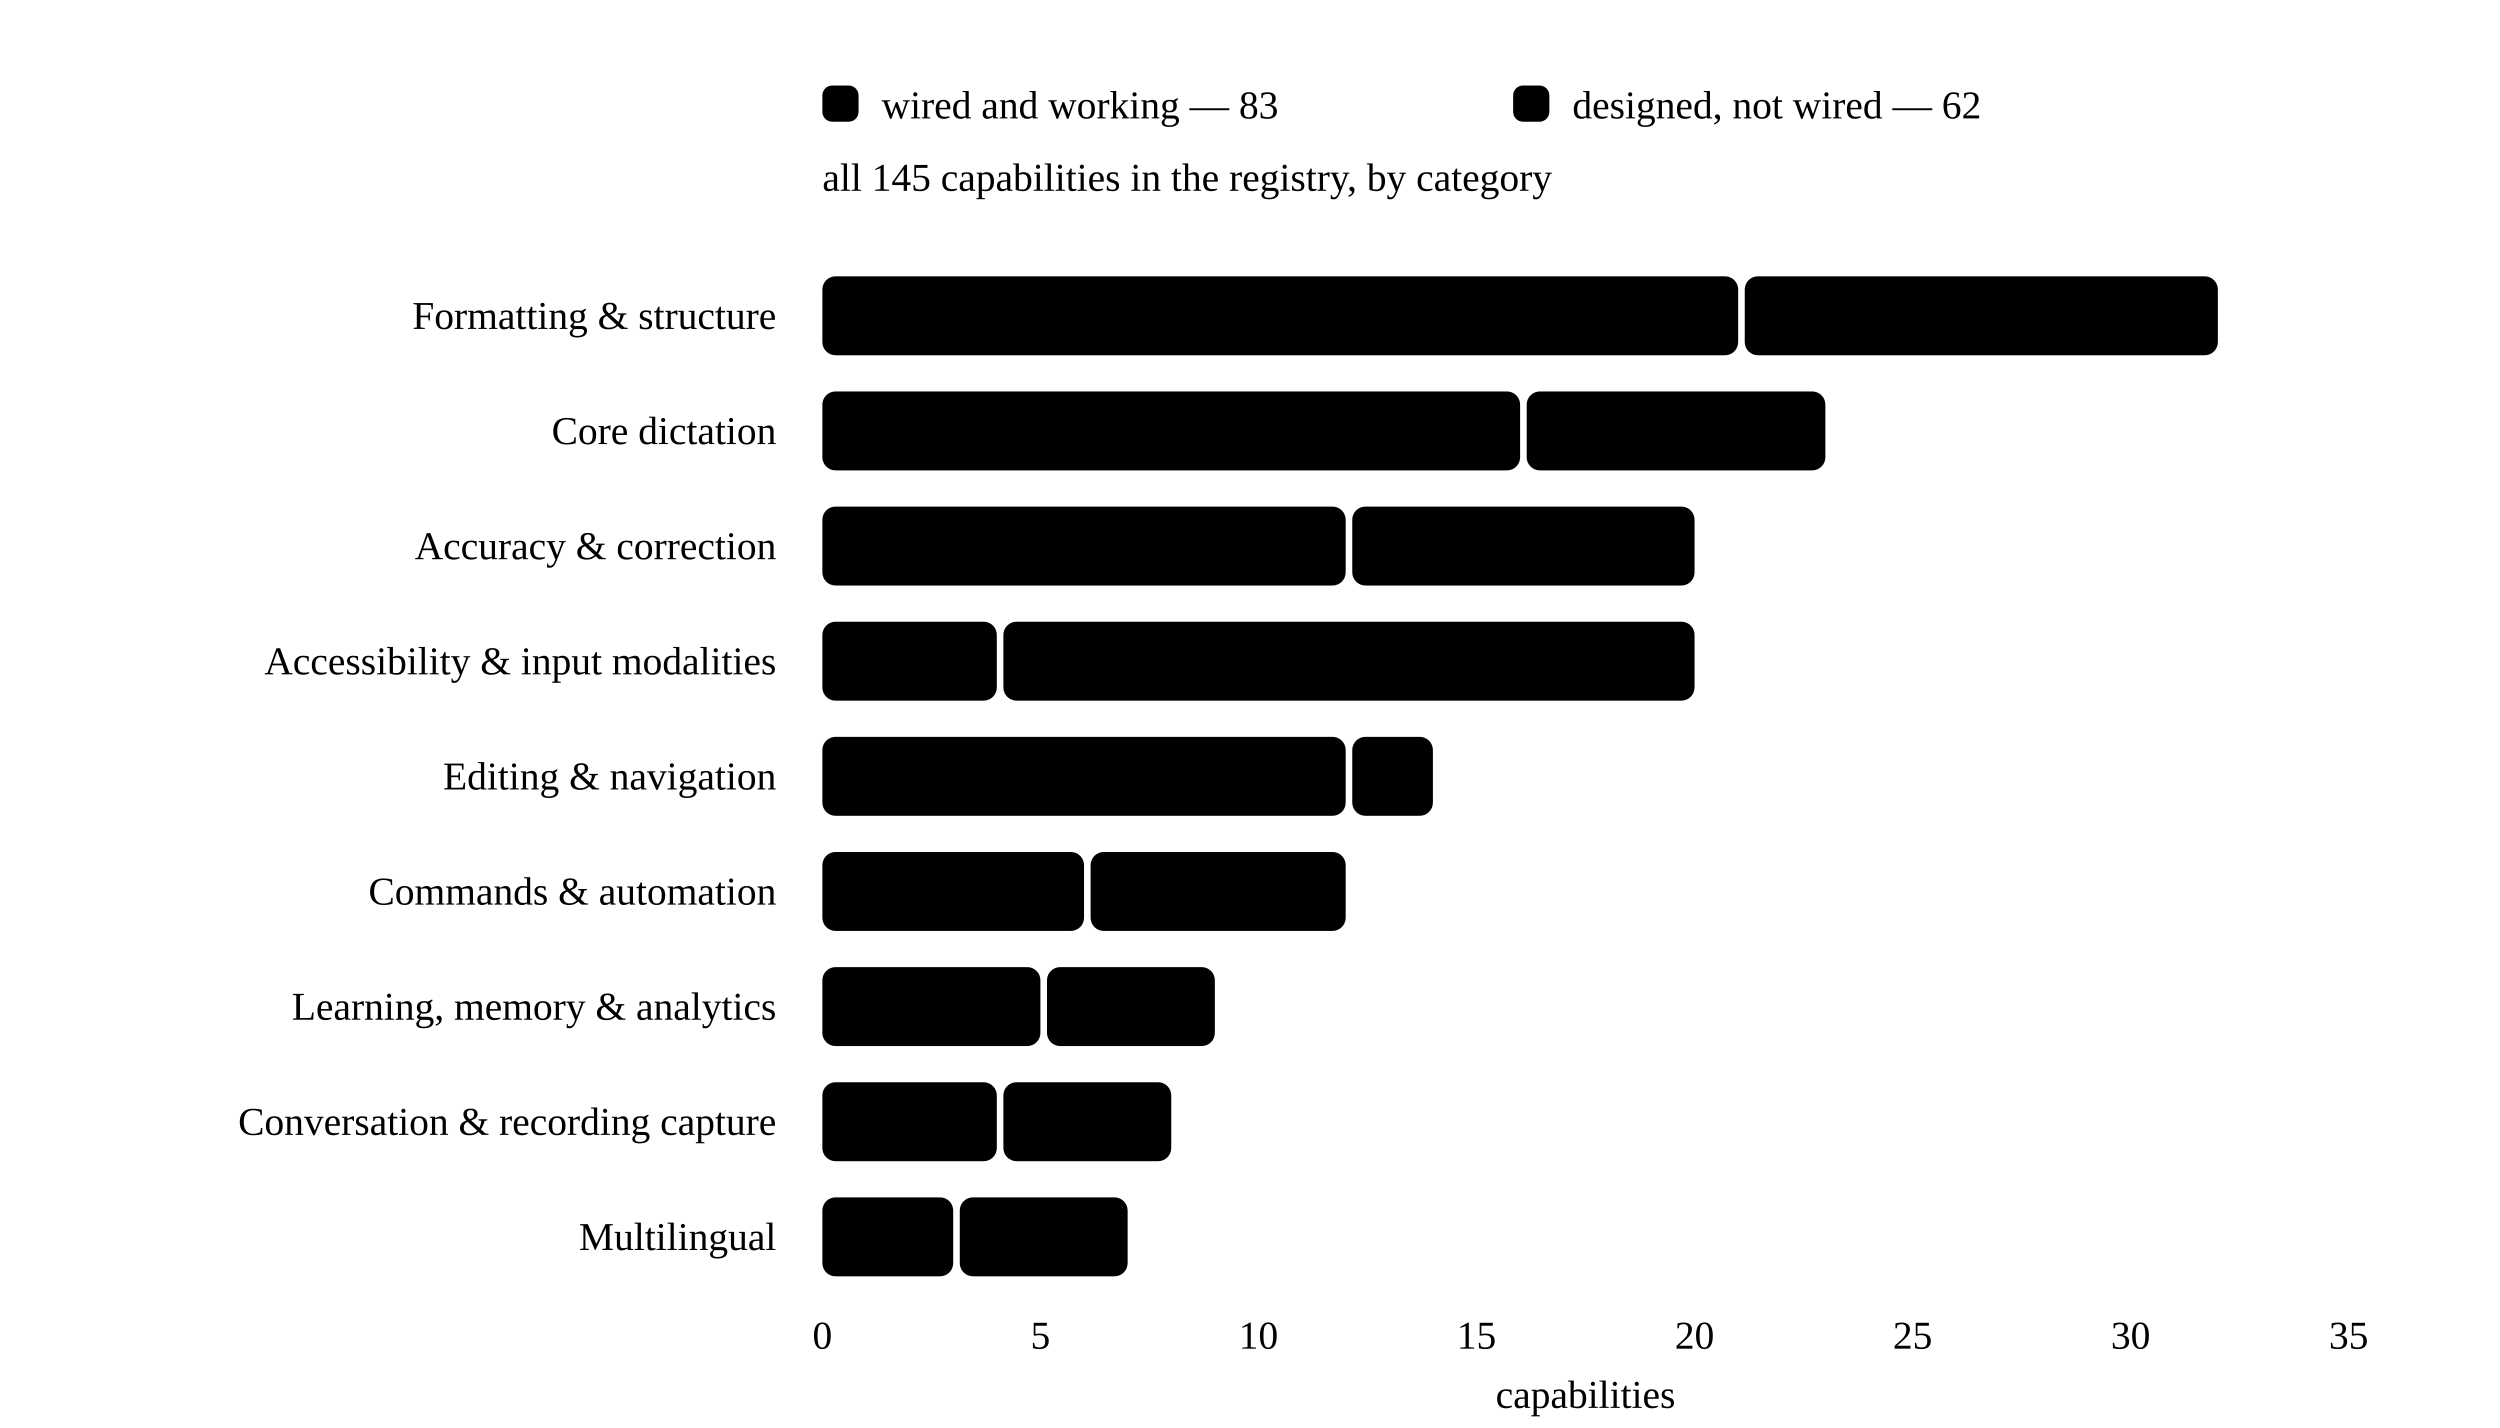
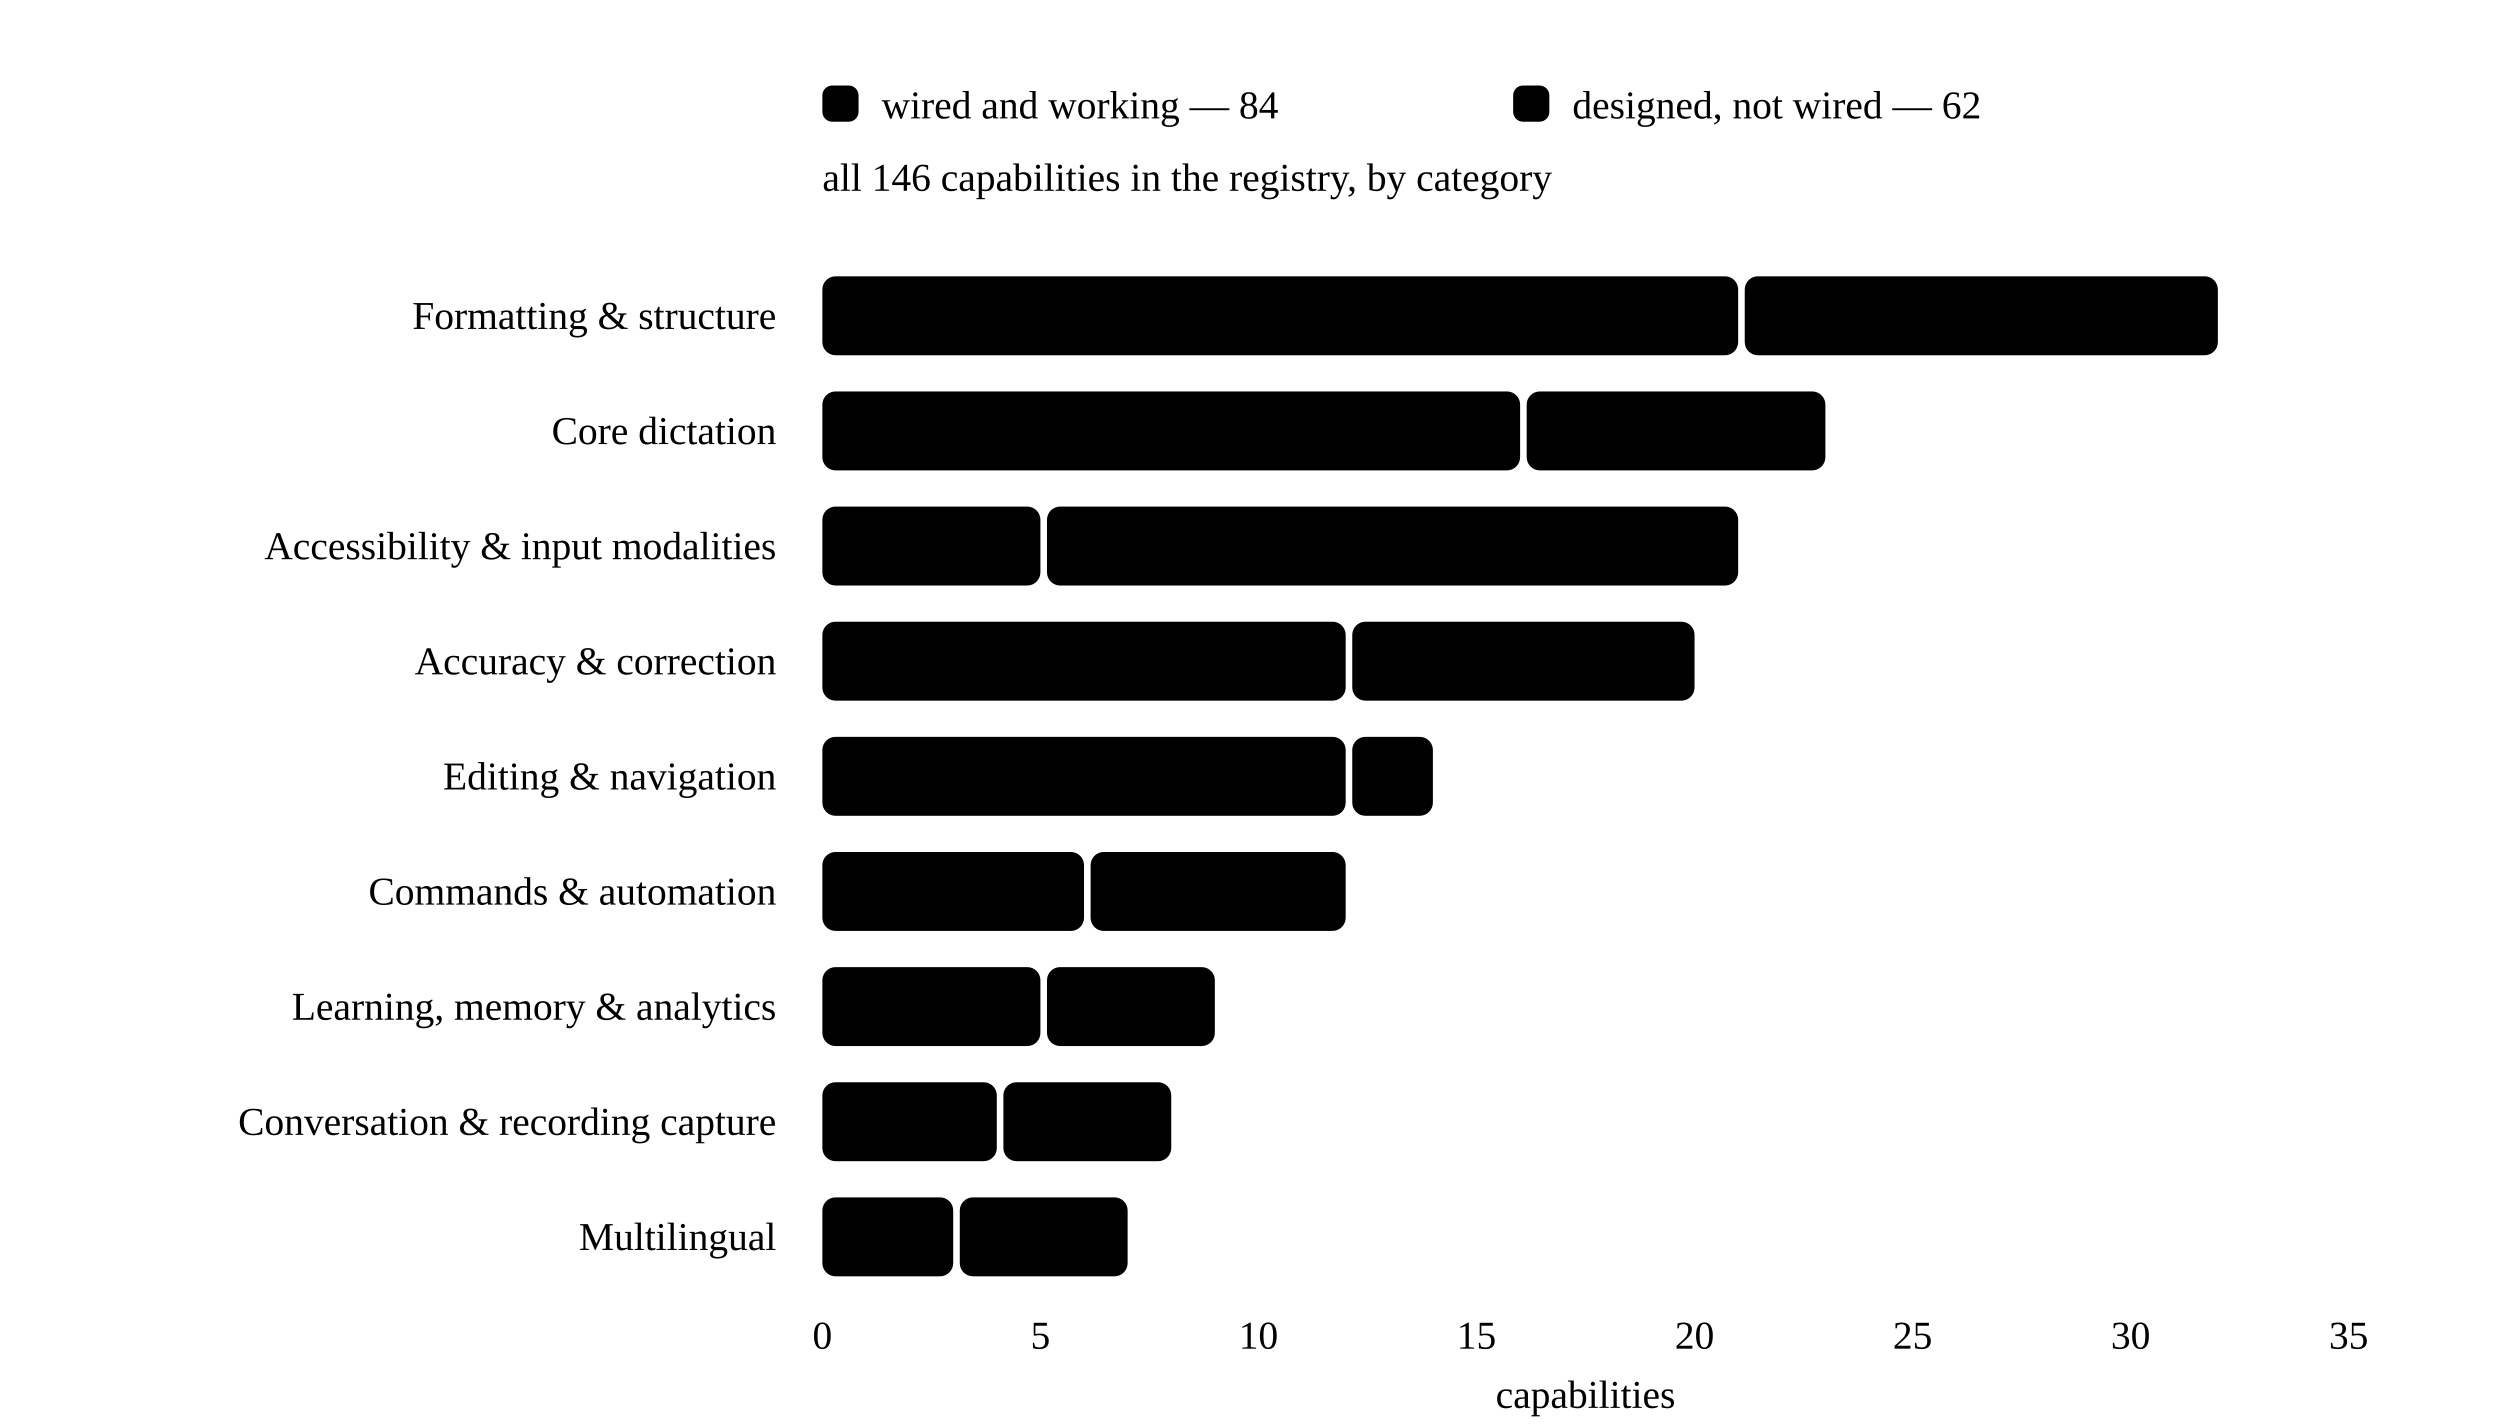
<svg xmlns="http://www.w3.org/2000/svg" class="yz-fig yz-fig--capabilities" viewBox="0 0 760 434" role="img" aria-labelledby="capabilities-t capabilities-d">
  <rect class="yz-swatch yz-bar--ship" x="250" y="26" width="11" height="11" rx="3" />
-   <text class="yz-l" x="268" y="36">wired and working — 83</text>
+   <text class="yz-l" x="268" y="36">wired and working — 84</text>
  <rect class="yz-swatch yz-bar--plan" x="460" y="26" width="11" height="11" rx="3" />
  <text class="yz-l" x="478" y="36">designed, not wired — 62</text>
-   <text class="yz-s" x="250" y="58">all 145 capabilities in the registry, by category</text>
+   <text class="yz-s" x="250" y="58">all 146 capabilities in the registry, by category</text>
  <path class="yz-grid" d="M 250 78 L 250 392" />
  <text class="yz-m" x="250" y="410" text-anchor="middle">0</text>
  <path class="yz-grid" d="M 316.286 78 L 316.286 392" />
  <text class="yz-m" x="316.286" y="410" text-anchor="middle">5</text>
  <path class="yz-grid" d="M 382.571 78 L 382.571 392" />
  <text class="yz-m" x="382.571" y="410" text-anchor="middle">10</text>
  <path class="yz-grid" d="M 448.857 78 L 448.857 392" />
  <text class="yz-m" x="448.857" y="410" text-anchor="middle">15</text>
  <path class="yz-grid" d="M 515.143 78 L 515.143 392" />
  <text class="yz-m" x="515.143" y="410" text-anchor="middle">20</text>
  <path class="yz-grid" d="M 581.429 78 L 581.429 392" />
  <text class="yz-m" x="581.429" y="410" text-anchor="middle">25</text>
  <path class="yz-grid" d="M 647.714 78 L 647.714 392" />
  <text class="yz-m" x="647.714" y="410" text-anchor="middle">30</text>
  <path class="yz-grid" d="M 714 78 L 714 392" />
  <text class="yz-m" x="714" y="410" text-anchor="middle">35</text>
  <text class="yz-m" x="482" y="428" text-anchor="middle">capabilities</text>
  <text class="yz-l" x="236" y="100" text-anchor="end">Formatting &amp; structure</text>
  <g class="yz-node">
    <rect class="yz-bar yz-bar--ship" x="250" y="84" width="278.4" height="24" rx="4" style="--yz-delay:0s" />
  </g>
  <g class="yz-node">
    <rect class="yz-bar yz-bar--plan" x="530.4" y="84" width="143.829" height="24" rx="4" style="--yz-delay:0s" />
  </g>
  <text class="yz-v yz-on-ship" x="520.4" y="100" text-anchor="end">21</text>
  <text class="yz-v yz-on-plan" x="666.229" y="100" text-anchor="end">11</text>
  <text class="yz-l" x="236" y="135" text-anchor="end">Core dictation</text>
  <g class="yz-node">
    <rect class="yz-bar yz-bar--ship" x="250" y="119" width="212.114" height="24" rx="4" style="--yz-delay:0.06s" />
  </g>
  <g class="yz-node">
    <rect class="yz-bar yz-bar--plan" x="464.114" y="119" width="90.8" height="24" rx="4" style="--yz-delay:0.06s" />
  </g>
  <text class="yz-v yz-on-ship" x="454.114" y="135" text-anchor="end">16</text>
  <text class="yz-v yz-on-plan" x="546.914" y="135" text-anchor="end">7</text>
-   <text class="yz-l" x="236" y="170" text-anchor="end">Accuracy &amp; correction</text>
+   <text class="yz-l" x="236" y="170" text-anchor="end">Accessibility &amp; input modalities</text>
  <g class="yz-node">
-     <rect class="yz-bar yz-bar--ship" x="250" y="154" width="159.086" height="24" rx="4" style="--yz-delay:0.12s" />
+     <rect class="yz-bar yz-bar--ship" x="250" y="154" width="66.286" height="24" rx="4" style="--yz-delay:0.12s" />
  </g>
  <g class="yz-node">
-     <rect class="yz-bar yz-bar--plan" x="411.086" y="154" width="104.057" height="24" rx="4" style="--yz-delay:0.12s" />
+     <rect class="yz-bar yz-bar--plan" x="318.286" y="154" width="210.114" height="24" rx="4" style="--yz-delay:0.12s" />
  </g>
-   <text class="yz-v yz-on-ship" x="401.086" y="170" text-anchor="end">12</text>
-   <text class="yz-v yz-on-plan" x="507.143" y="170" text-anchor="end">8</text>
-   <text class="yz-l" x="236" y="205" text-anchor="end">Accessibility &amp; input modalities</text>
+   <text class="yz-v yz-on-ship" x="308.286" y="170" text-anchor="end">5</text>
+   <text class="yz-v yz-on-plan" x="520.4" y="170" text-anchor="end">16</text>
+   <text class="yz-l" x="236" y="205" text-anchor="end">Accuracy &amp; correction</text>
  <g class="yz-node">
-     <rect class="yz-bar yz-bar--ship" x="250" y="189" width="53.029" height="24" rx="4" style="--yz-delay:0.18s" />
+     <rect class="yz-bar yz-bar--ship" x="250" y="189" width="159.086" height="24" rx="4" style="--yz-delay:0.18s" />
  </g>
  <g class="yz-node">
-     <rect class="yz-bar yz-bar--plan" x="305.029" y="189" width="210.114" height="24" rx="4" style="--yz-delay:0.18s" />
+     <rect class="yz-bar yz-bar--plan" x="411.086" y="189" width="104.057" height="24" rx="4" style="--yz-delay:0.18s" />
  </g>
-   <text class="yz-v yz-on-ship" x="295.029" y="205" text-anchor="end">4</text>
-   <text class="yz-v yz-on-plan" x="507.143" y="205" text-anchor="end">16</text>
+   <text class="yz-v yz-on-ship" x="401.086" y="205" text-anchor="end">12</text>
+   <text class="yz-v yz-on-plan" x="507.143" y="205" text-anchor="end">8</text>
  <text class="yz-l" x="236" y="240" text-anchor="end">Editing &amp; navigation</text>
  <g class="yz-node">
    <rect class="yz-bar yz-bar--ship" x="250" y="224" width="159.086" height="24" rx="4" style="--yz-delay:0.24s" />
  </g>
  <g class="yz-node">
    <rect class="yz-bar yz-bar--plan" x="411.086" y="224" width="24.514" height="24" rx="4" style="--yz-delay:0.24s" />
  </g>
  <text class="yz-v yz-on-ship" x="401.086" y="240" text-anchor="end">12</text>
  <text class="yz-v yz-on-plan" x="427.6" y="240" text-anchor="end">2</text>
  <text class="yz-l" x="236" y="275" text-anchor="end">Commands &amp; automation</text>
  <g class="yz-node">
    <rect class="yz-bar yz-bar--ship" x="250" y="259" width="79.543" height="24" rx="4" style="--yz-delay:0.3s" />
  </g>
  <g class="yz-node">
    <rect class="yz-bar yz-bar--plan" x="331.543" y="259" width="77.543" height="24" rx="4" style="--yz-delay:0.3s" />
  </g>
  <text class="yz-v yz-on-ship" x="321.543" y="275" text-anchor="end">6</text>
  <text class="yz-v yz-on-plan" x="401.086" y="275" text-anchor="end">6</text>
  <text class="yz-l" x="236" y="310" text-anchor="end">Learning, memory &amp; analytics</text>
  <g class="yz-node">
    <rect class="yz-bar yz-bar--ship" x="250" y="294" width="66.286" height="24" rx="4" style="--yz-delay:0.36s" />
  </g>
  <g class="yz-node">
    <rect class="yz-bar yz-bar--plan" x="318.286" y="294" width="51.029" height="24" rx="4" style="--yz-delay:0.36s" />
  </g>
  <text class="yz-v yz-on-ship" x="308.286" y="310" text-anchor="end">5</text>
  <text class="yz-v yz-on-plan" x="361.314" y="310" text-anchor="end">4</text>
  <text class="yz-l" x="236" y="345" text-anchor="end">Conversation &amp; recording capture</text>
  <g class="yz-node">
    <rect class="yz-bar yz-bar--ship" x="250" y="329" width="53.029" height="24" rx="4" style="--yz-delay:0.42s" />
  </g>
  <g class="yz-node">
    <rect class="yz-bar yz-bar--plan" x="305.029" y="329" width="51.029" height="24" rx="4" style="--yz-delay:0.42s" />
  </g>
  <text class="yz-v yz-on-ship" x="295.029" y="345" text-anchor="end">4</text>
  <text class="yz-v yz-on-plan" x="348.057" y="345" text-anchor="end">4</text>
  <text class="yz-l" x="236" y="380" text-anchor="end">Multilingual</text>
  <g class="yz-node">
    <rect class="yz-bar yz-bar--ship" x="250" y="364" width="39.771" height="24" rx="4" style="--yz-delay:0.48s" />
  </g>
  <g class="yz-node">
    <rect class="yz-bar yz-bar--plan" x="291.771" y="364" width="51.029" height="24" rx="4" style="--yz-delay:0.48s" />
  </g>
  <text class="yz-v yz-on-ship" x="281.771" y="380" text-anchor="end">3</text>
  <text class="yz-v yz-on-plan" x="334.8" y="380" text-anchor="end">4</text>
</svg>
